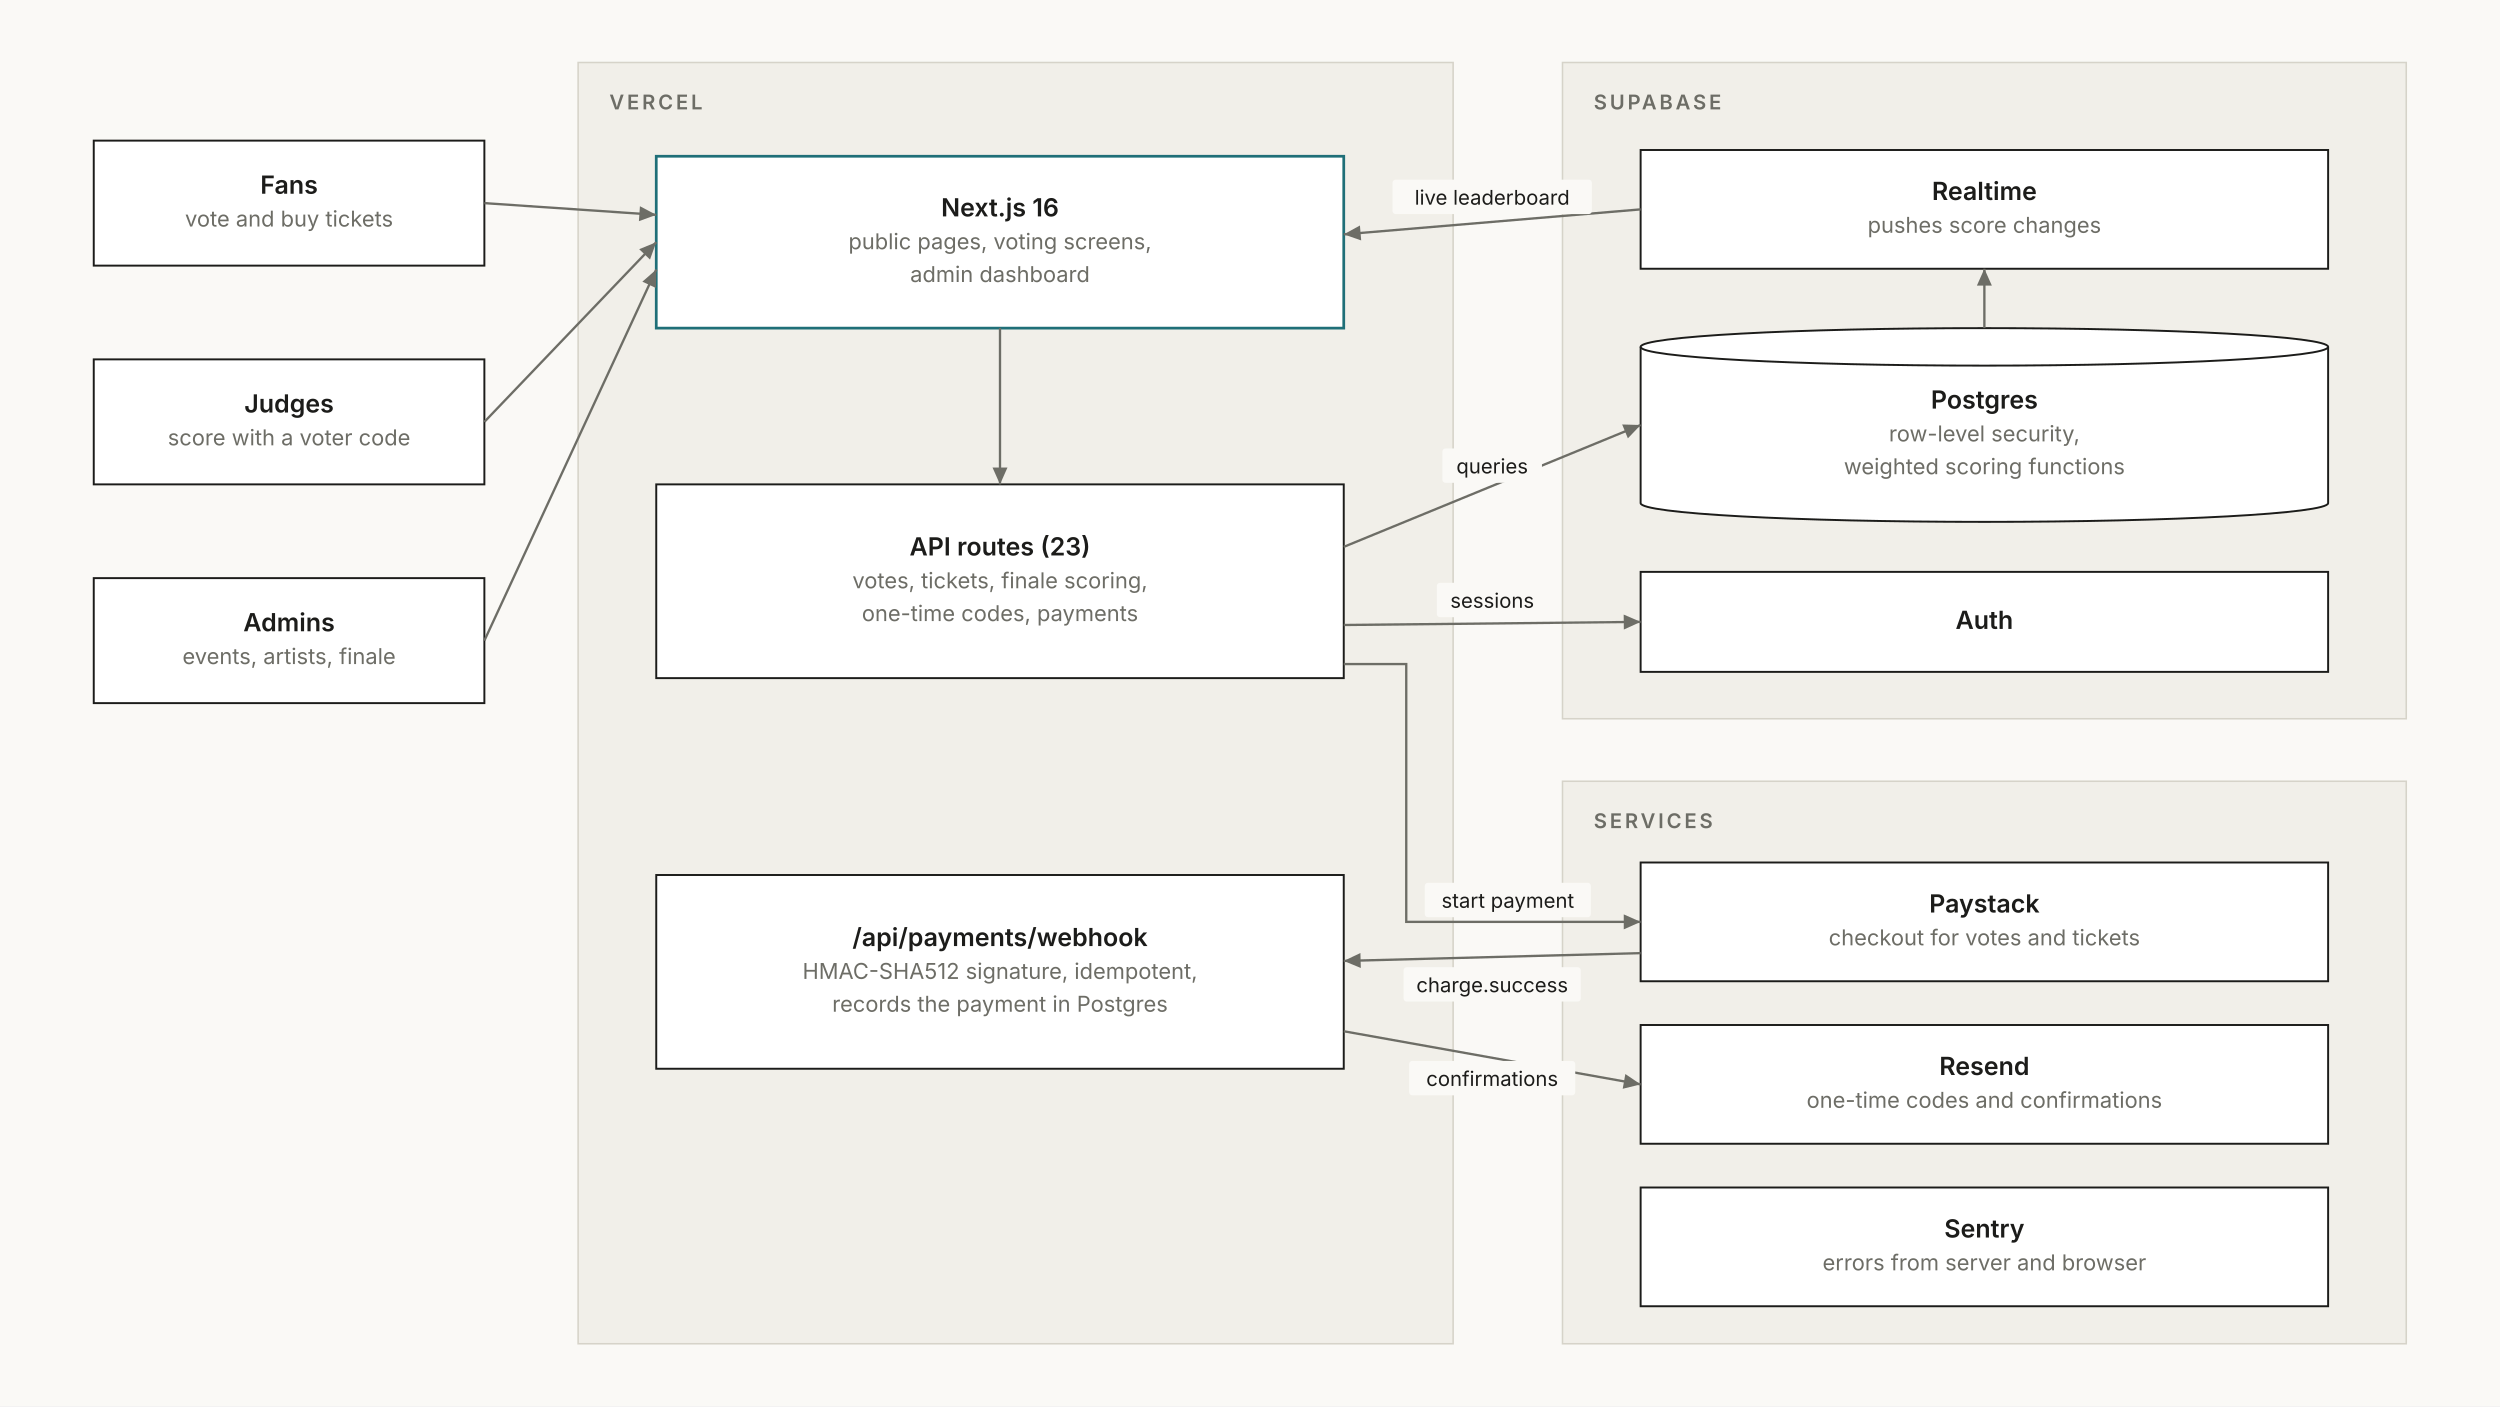
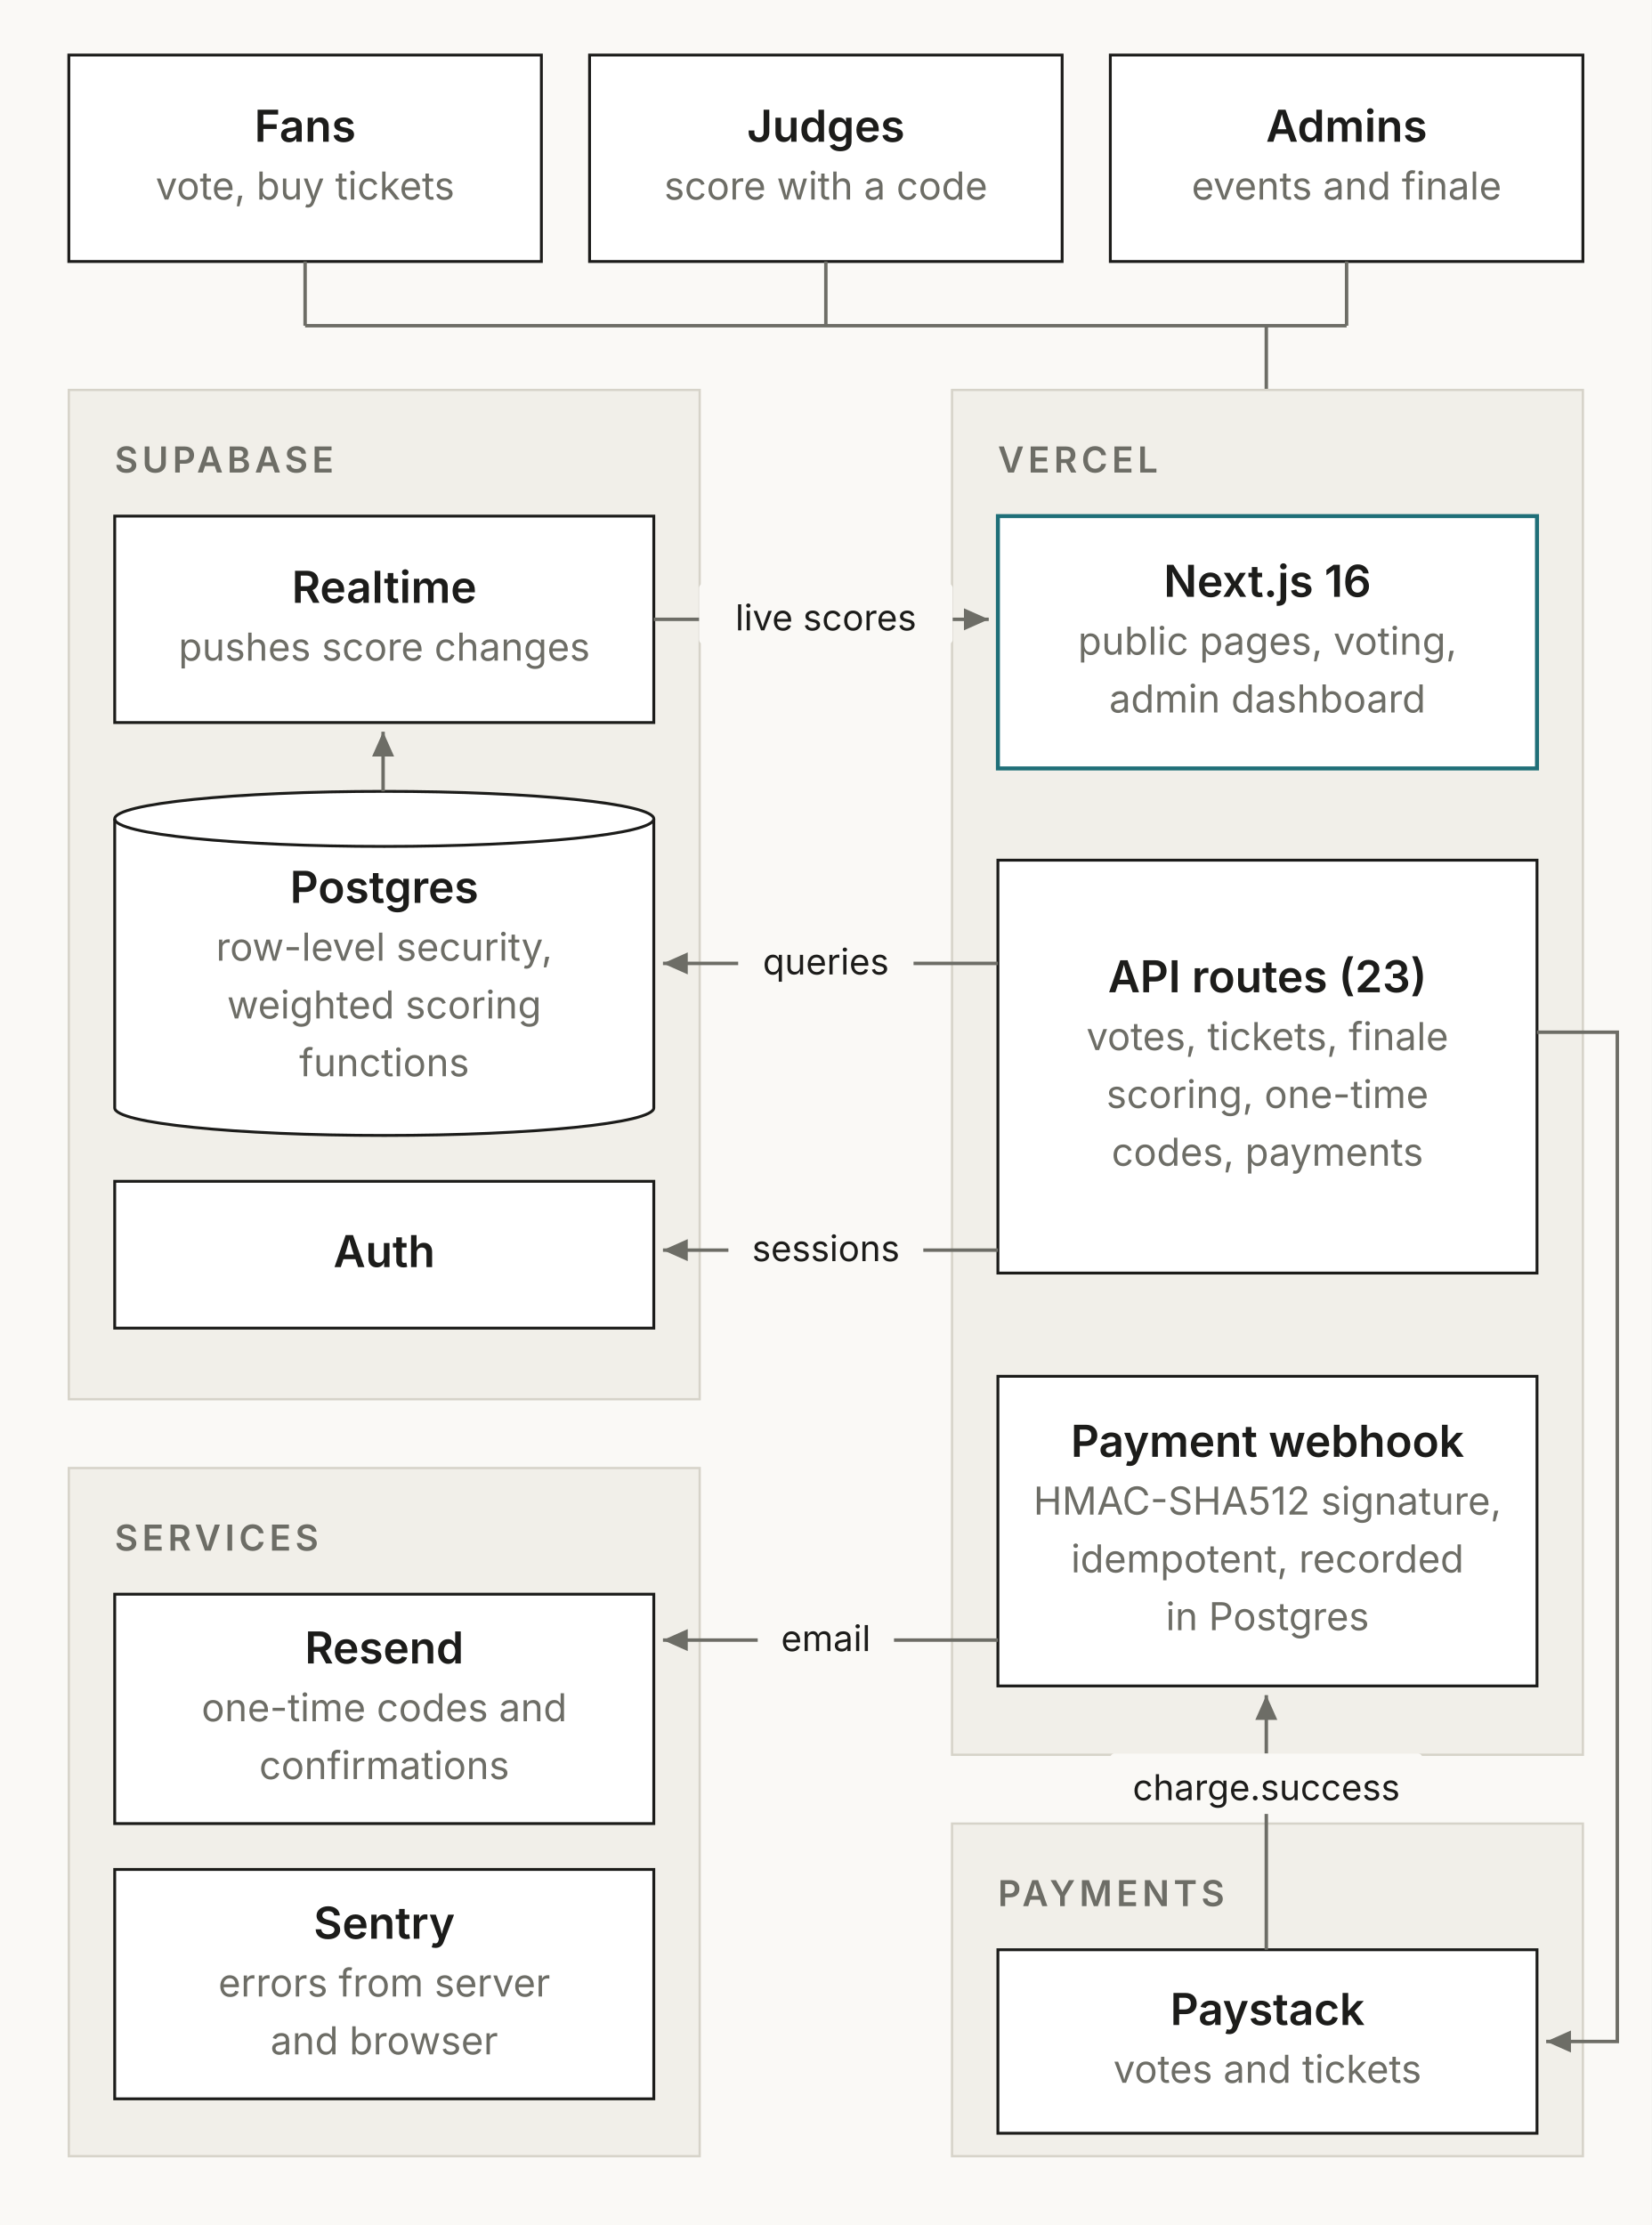
- <svg xmlns="http://www.w3.org/2000/svg" viewBox="0 0 1600 900" width="1600" height="900" role="img" aria-label="Afromerica competition platform architecture: Next.js on Vercel with Supabase, Paystack, Resend and Sentry" font-family="Inter, 'Helvetica Neue', Helvetica, Arial, sans-serif">
+ <svg xmlns="http://www.w3.org/2000/svg" viewBox="0 0 720 970" width="720" height="970" role="img" aria-label="Afromerica competition platform architecture: Next.js on Vercel with Supabase, Paystack, Resend and Sentry" font-family="Inter, 'Helvetica Neue', Helvetica, Arial, sans-serif">
  <defs>
    <marker id="arrow" viewBox="0 0 10 10" refX="9" refY="5" markerWidth="8" markerHeight="8" orient="auto-start-reverse">
      <path d="M0,1 L9,5 L0,9 z" fill="#6d6d66" />
    </marker>
  </defs>
-   <rect width="1600" height="900" fill="#faf9f6" />
-   <rect x="60" y="90" width="250" height="80" fill="#ffffff" stroke="#1c1c1a" stroke-width="1.25" />
-   <text x="185.0" y="124.0" text-anchor="middle" font-size="16" font-weight="600" fill="#1c1c1a">Fans</text>
-   <text x="185.0" y="145.0" text-anchor="middle" font-size="14" fill="#6d6d66">vote and buy tickets</text>
-   <rect x="60" y="230" width="250" height="80" fill="#ffffff" stroke="#1c1c1a" stroke-width="1.25" />
-   <text x="185.0" y="264.0" text-anchor="middle" font-size="16" font-weight="600" fill="#1c1c1a">Judges</text>
-   <text x="185.0" y="285.0" text-anchor="middle" font-size="14" fill="#6d6d66">score with a voter code</text>
-   <rect x="60" y="370" width="250" height="80" fill="#ffffff" stroke="#1c1c1a" stroke-width="1.25" />
-   <text x="185.0" y="404.0" text-anchor="middle" font-size="16" font-weight="600" fill="#1c1c1a">Admins</text>
-   <text x="185.0" y="425.0" text-anchor="middle" font-size="14" fill="#6d6d66">events, artists, finale</text>
-   <rect x="370" y="40" width="560" height="820" fill="#f1efe9" stroke="#d6d3c9" />
-   <text x="390" y="70" font-size="13" letter-spacing="1.8" font-weight="600" fill="#6d6d66">VERCEL</text>
-   <rect x="420" y="100" width="440" height="110" fill="#ffffff" stroke="#1f6f78" stroke-width="1.75" />
-   <text x="640.0" y="138.5" text-anchor="middle" font-size="16" font-weight="600" fill="#1c1c1a">Next.js 16</text>
-   <text x="640.0" y="159.5" text-anchor="middle" font-size="14" fill="#6d6d66">public pages, voting screens,</text>
-   <text x="640.0" y="180.5" text-anchor="middle" font-size="14" fill="#6d6d66">admin dashboard</text>
-   <rect x="420" y="310" width="440" height="124" fill="#ffffff" stroke="#1c1c1a" stroke-width="1.25" />
-   <text x="640.0" y="355.5" text-anchor="middle" font-size="16" font-weight="600" fill="#1c1c1a">API routes (23)</text>
-   <text x="640.0" y="376.5" text-anchor="middle" font-size="14" fill="#6d6d66">votes, tickets, finale scoring,</text>
-   <text x="640.0" y="397.5" text-anchor="middle" font-size="14" fill="#6d6d66">one-time codes, payments</text>
-   <rect x="420" y="560" width="440" height="124" fill="#ffffff" stroke="#1c1c1a" stroke-width="1.25" />
-   <text x="640.0" y="605.5" text-anchor="middle" font-size="16" font-weight="600" fill="#1c1c1a">/api/payments/webhook</text>
-   <text x="640.0" y="626.5" text-anchor="middle" font-size="14" fill="#6d6d66">HMAC-SHA512 signature, idempotent,</text>
-   <text x="640.0" y="647.5" text-anchor="middle" font-size="14" fill="#6d6d66">records the payment in Postgres</text>
-   <rect x="1000" y="40" width="540" height="420" fill="#f1efe9" stroke="#d6d3c9" />
-   <text x="1020" y="70" font-size="13" letter-spacing="1.8" font-weight="600" fill="#6d6d66">SUPABASE</text>
-   <rect x="1050" y="96" width="440" height="76" fill="#ffffff" stroke="#1c1c1a" stroke-width="1.25" />
-   <text x="1270.0" y="128.0" text-anchor="middle" font-size="16" font-weight="600" fill="#1c1c1a">Realtime</text>
-   <text x="1270.0" y="149.0" text-anchor="middle" font-size="14" fill="#6d6d66">pushes score changes</text>
-   <path d="M1050,222 a220.0,12 0 0 1 440,0 v100 a220.0,12 0 0 1 -440,0 z" fill="#ffffff" stroke="#1c1c1a" stroke-width="1.25" />
-   <path d="M1050,222 a220.0,12 0 0 0 440,0" fill="none" stroke="#1c1c1a" stroke-width="1.25" />
-   <text x="1270.0" y="261.5" text-anchor="middle" font-size="16" font-weight="600" fill="#1c1c1a">Postgres</text>
-   <text x="1270.0" y="282.5" text-anchor="middle" font-size="14" fill="#6d6d66">row-level security,</text>
-   <text x="1270.0" y="303.5" text-anchor="middle" font-size="14" fill="#6d6d66">weighted scoring functions</text>
-   <rect x="1050" y="366" width="440" height="64" fill="#ffffff" stroke="#1c1c1a" stroke-width="1.25" />
-   <text x="1270.0" y="402.5" text-anchor="middle" font-size="16" font-weight="600" fill="#1c1c1a">Auth</text>
-   <rect x="1000" y="500" width="540" height="360" fill="#f1efe9" stroke="#d6d3c9" />
-   <text x="1020" y="530" font-size="13" letter-spacing="1.8" font-weight="600" fill="#6d6d66">SERVICES</text>
-   <rect x="1050" y="552" width="440" height="76" fill="#ffffff" stroke="#1c1c1a" stroke-width="1.25" />
-   <text x="1270.0" y="584.0" text-anchor="middle" font-size="16" font-weight="600" fill="#1c1c1a">Paystack</text>
-   <text x="1270.0" y="605.0" text-anchor="middle" font-size="14" fill="#6d6d66">checkout for votes and tickets</text>
-   <rect x="1050" y="656" width="440" height="76" fill="#ffffff" stroke="#1c1c1a" stroke-width="1.25" />
-   <text x="1270.0" y="688.0" text-anchor="middle" font-size="16" font-weight="600" fill="#1c1c1a">Resend</text>
-   <text x="1270.0" y="709.0" text-anchor="middle" font-size="14" fill="#6d6d66">one-time codes and confirmations</text>
-   <rect x="1050" y="760" width="440" height="76" fill="#ffffff" stroke="#1c1c1a" stroke-width="1.25" />
-   <text x="1270.0" y="792.0" text-anchor="middle" font-size="16" font-weight="600" fill="#1c1c1a">Sentry</text>
-   <text x="1270.0" y="813.0" text-anchor="middle" font-size="14" fill="#6d6d66">errors from server and browser</text>
-   <path d="M310,130 L420,137.5" fill="none" stroke="#6d6d66" stroke-width="1.5" marker-end="url(#arrow)" />
-   <path d="M310,270 L420,155.0" fill="none" stroke="#6d6d66" stroke-width="1.5" marker-end="url(#arrow)" />
-   <path d="M310,410 L420,172.5" fill="none" stroke="#6d6d66" stroke-width="1.5" marker-end="url(#arrow)" />
-   <path d="M640,210 L640,310" fill="none" stroke="#6d6d66" stroke-width="1.5" marker-end="url(#arrow)" />
-   <path d="M1050,134 L860,150" fill="none" stroke="#6d6d66" stroke-width="1.5" marker-end="url(#arrow)" />
-   <rect x="891.2" y="115" width="127.6" height="22" rx="2" fill="#faf9f6" />
-   <text x="955.0" y="131" text-anchor="middle" font-size="13" fill="#1c1c1a">live leaderboard</text>
-   <path d="M1270,210 L1270,172" fill="none" stroke="#6d6d66" stroke-width="1.5" marker-end="url(#arrow)" />
-   <path d="M860,350 L1050,272" fill="none" stroke="#6d6d66" stroke-width="1.5" marker-end="url(#arrow)" />
-   <rect x="923.15" y="287" width="63.7" height="22" rx="2" fill="#faf9f6" />
-   <text x="955.0" y="303" text-anchor="middle" font-size="13" fill="#1c1c1a">queries</text>
-   <path d="M860,400 L1050,398" fill="none" stroke="#6d6d66" stroke-width="1.5" marker-end="url(#arrow)" />
-   <rect x="919.6" y="373" width="70.8" height="22" rx="2" fill="#faf9f6" />
-   <text x="955.0" y="389" text-anchor="middle" font-size="13" fill="#1c1c1a">sessions</text>
-   <path d="M860,425 L900,425 L900,590 L1050,590" fill="none" stroke="#6d6d66" stroke-width="1.5" marker-end="url(#arrow)" />
-   <rect x="911.85" y="565" width="106.3" height="22" rx="2" fill="#faf9f6" />
-   <text x="965.0" y="581" text-anchor="middle" font-size="13" fill="#1c1c1a">start payment</text>
-   <path d="M1050,610 L860,615" fill="none" stroke="#6d6d66" stroke-width="1.5" marker-end="url(#arrow)" />
-   <rect x="898.3" y="619" width="113.4" height="22" rx="2" fill="#faf9f6" />
-   <text x="955.0" y="635" text-anchor="middle" font-size="13" fill="#1c1c1a">charge.success</text>
-   <path d="M860,660 L1050,694" fill="none" stroke="#6d6d66" stroke-width="1.5" marker-end="url(#arrow)" />
-   <rect x="901.85" y="679" width="106.3" height="22" rx="2" fill="#faf9f6" />
-   <text x="955.0" y="695" text-anchor="middle" font-size="13" fill="#1c1c1a">confirmations</text>
+   <rect width="720" height="970" fill="#faf9f6" />
+   <rect x="30" y="24" width="206" height="90" fill="#ffffff" stroke="#1c1c1a" stroke-width="1.25" />
+   <text x="133.0" y="61.8" text-anchor="middle" font-size="19.2" font-weight="600" fill="#1c1c1a">Fans</text>
+   <text x="133.0" y="87" text-anchor="middle" font-size="16.8" fill="#6d6d66">vote, buy tickets</text>
+   <path d="M133,114 L133,142" fill="none" stroke="#6d6d66" stroke-width="1.5" />
+   <rect x="257" y="24" width="206" height="90" fill="#ffffff" stroke="#1c1c1a" stroke-width="1.25" />
+   <text x="360.0" y="61.8" text-anchor="middle" font-size="19.2" font-weight="600" fill="#1c1c1a">Judges</text>
+   <text x="360.0" y="87" text-anchor="middle" font-size="16.8" fill="#6d6d66">score with a code</text>
+   <path d="M360,114 L360,142" fill="none" stroke="#6d6d66" stroke-width="1.5" />
+   <rect x="484" y="24" width="206" height="90" fill="#ffffff" stroke="#1c1c1a" stroke-width="1.25" />
+   <text x="587.0" y="61.8" text-anchor="middle" font-size="19.2" font-weight="600" fill="#1c1c1a">Admins</text>
+   <text x="587.0" y="87" text-anchor="middle" font-size="16.8" fill="#6d6d66">events and finale</text>
+   <path d="M587,114 L587,142" fill="none" stroke="#6d6d66" stroke-width="1.5" />
+   <path d="M133,142 L587,142" fill="none" stroke="#6d6d66" stroke-width="1.5" />
+   <path d="M552,142 L552,221" fill="none" stroke="#6d6d66" stroke-width="1.5" marker-end="url(#arrow)" />
+   <rect x="30" y="170" width="275" height="440" fill="#f1efe9" stroke="#d6d3c9" />
+   <text x="50" y="206.0" font-size="15.6" letter-spacing="1.8" font-weight="600" fill="#6d6d66">SUPABASE</text>
+   <rect x="50" y="225" width="235" height="90" fill="#ffffff" stroke="#1c1c1a" stroke-width="1.25" />
+   <text x="167.5" y="262.8" text-anchor="middle" font-size="19.2" font-weight="600" fill="#1c1c1a">Realtime</text>
+   <text x="167.5" y="288" text-anchor="middle" font-size="16.8" fill="#6d6d66">pushes score changes</text>
+   <path d="M50,357 a117.5,12 0 0 1 235,0 v126 a117.5,12 0 0 1 -235,0 z" fill="#ffffff" stroke="#1c1c1a" stroke-width="1.25" />
+   <path d="M50,357 a117.5,12 0 0 0 235,0" fill="none" stroke="#1c1c1a" stroke-width="1.25" />
+   <text x="167.5" y="393.6" text-anchor="middle" font-size="19.2" font-weight="600" fill="#1c1c1a">Postgres</text>
+   <text x="167.5" y="418.8" text-anchor="middle" font-size="16.8" fill="#6d6d66">row-level security,</text>
+   <text x="167.5" y="444" text-anchor="middle" font-size="16.8" fill="#6d6d66">weighted scoring</text>
+   <text x="167.5" y="469.2" text-anchor="middle" font-size="16.8" fill="#6d6d66">functions</text>
+   <rect x="50" y="515" width="235" height="64" fill="#ffffff" stroke="#1c1c1a" stroke-width="1.25" />
+   <text x="167.5" y="552.4" text-anchor="middle" font-size="19.2" font-weight="600" fill="#1c1c1a">Auth</text>
+   <rect x="30" y="640" width="275" height="300" fill="#f1efe9" stroke="#d6d3c9" />
+   <text x="50" y="676.0" font-size="15.6" letter-spacing="1.8" font-weight="600" fill="#6d6d66">SERVICES</text>
+   <rect x="50" y="695" width="235" height="100" fill="#ffffff" stroke="#1c1c1a" stroke-width="1.25" />
+   <text x="167.5" y="725.2" text-anchor="middle" font-size="19.2" font-weight="600" fill="#1c1c1a">Resend</text>
+   <text x="167.5" y="750.4" text-anchor="middle" font-size="16.8" fill="#6d6d66">one-time codes and</text>
+   <text x="167.5" y="775.6" text-anchor="middle" font-size="16.8" fill="#6d6d66">confirmations</text>
+   <rect x="50" y="815" width="235" height="100" fill="#ffffff" stroke="#1c1c1a" stroke-width="1.25" />
+   <text x="167.5" y="845.2" text-anchor="middle" font-size="19.2" font-weight="600" fill="#1c1c1a">Sentry</text>
+   <text x="167.5" y="870.4" text-anchor="middle" font-size="16.8" fill="#6d6d66">errors from server</text>
+   <text x="167.5" y="895.6" text-anchor="middle" font-size="16.8" fill="#6d6d66">and browser</text>
+   <rect x="415" y="170" width="275" height="595" fill="#f1efe9" stroke="#d6d3c9" />
+   <text x="435" y="206.0" font-size="15.6" letter-spacing="1.8" font-weight="600" fill="#6d6d66">VERCEL</text>
+   <rect x="435" y="225" width="235" height="110" fill="#ffffff" stroke="#1f6f78" stroke-width="1.75" />
+   <text x="552.5" y="260.2" text-anchor="middle" font-size="19.2" font-weight="600" fill="#1c1c1a">Next.js 16</text>
+   <text x="552.5" y="285.4" text-anchor="middle" font-size="16.8" fill="#6d6d66">public pages, voting,</text>
+   <text x="552.5" y="310.6" text-anchor="middle" font-size="16.8" fill="#6d6d66">admin dashboard</text>
+   <rect x="435" y="375" width="235" height="180" fill="#ffffff" stroke="#1c1c1a" stroke-width="1.25" />
+   <text x="552.5" y="432.6" text-anchor="middle" font-size="19.2" font-weight="600" fill="#1c1c1a">API routes (23)</text>
+   <text x="552.5" y="457.8" text-anchor="middle" font-size="16.8" fill="#6d6d66">votes, tickets, finale</text>
+   <text x="552.5" y="483" text-anchor="middle" font-size="16.8" fill="#6d6d66">scoring, one-time</text>
+   <text x="552.5" y="508.2" text-anchor="middle" font-size="16.8" fill="#6d6d66">codes, payments</text>
+   <rect x="435" y="600" width="235" height="135" fill="#ffffff" stroke="#1c1c1a" stroke-width="1.25" />
+   <text x="552.5" y="635.1" text-anchor="middle" font-size="19.2" font-weight="600" fill="#1c1c1a">Payment webhook</text>
+   <text x="552.5" y="660.3" text-anchor="middle" font-size="16.8" fill="#6d6d66">HMAC-SHA512 signature,</text>
+   <text x="552.5" y="685.5" text-anchor="middle" font-size="16.8" fill="#6d6d66">idempotent, recorded</text>
+   <text x="552.5" y="710.7" text-anchor="middle" font-size="16.8" fill="#6d6d66">in Postgres</text>
+   <rect x="415" y="795" width="275" height="145" fill="#f1efe9" stroke="#d6d3c9" />
+   <text x="435" y="831.0" font-size="15.6" letter-spacing="1.8" font-weight="600" fill="#6d6d66">PAYMENTS</text>
+   <rect x="435" y="850" width="235" height="80" fill="#ffffff" stroke="#1c1c1a" stroke-width="1.25" />
+   <text x="552.5" y="882.8" text-anchor="middle" font-size="19.2" font-weight="600" fill="#1c1c1a">Paystack</text>
+   <text x="552.5" y="908" text-anchor="middle" font-size="16.8" fill="#6d6d66">votes and tickets</text>
+   <path d="M285,270 L431,270" fill="none" stroke="#6d6d66" stroke-width="1.5" marker-end="url(#arrow)" />
+   <rect x="304.74" y="254.4" width="110.52" height="26.4" rx="2" fill="#faf9f6" />
+   <text x="360" y="274.8" text-anchor="middle" font-size="15.6" fill="#1c1c1a">live scores</text>
+   <path d="M167,345 L167,319" fill="none" stroke="#6d6d66" stroke-width="1.5" marker-end="url(#arrow)" />
+   <path d="M435,420 L289,420" fill="none" stroke="#6d6d66" stroke-width="1.5" marker-end="url(#arrow)" />
+   <rect x="321.78" y="404.4" width="76.44" height="26.4" rx="2" fill="#faf9f6" />
+   <text x="360" y="424.8" text-anchor="middle" font-size="15.6" fill="#1c1c1a">queries</text>
+   <path d="M435,545 L289,545" fill="none" stroke="#6d6d66" stroke-width="1.5" marker-end="url(#arrow)" />
+   <rect x="317.52" y="529.4" width="84.96" height="26.4" rx="2" fill="#faf9f6" />
+   <text x="360" y="549.8" text-anchor="middle" font-size="15.6" fill="#1c1c1a">sessions</text>
+   <path d="M435,715 L289,715" fill="none" stroke="#6d6d66" stroke-width="1.5" marker-end="url(#arrow)" />
+   <rect x="330.3" y="699.4" width="59.4" height="26.4" rx="2" fill="#faf9f6" />
+   <text x="360" y="719.8" text-anchor="middle" font-size="15.6" fill="#1c1c1a">email</text>
+   <path d="M670,450 L705,450 L705,890 L674,890" fill="none" stroke="#6d6d66" stroke-width="1.5" marker-end="url(#arrow)" />
+   <path d="M552,850 L552,739" fill="none" stroke="#6d6d66" stroke-width="1.5" marker-end="url(#arrow)" />
+   <rect x="483.96" y="764.4" width="136.08" height="26.4" rx="2" fill="#faf9f6" />
+   <text x="552" y="784.8" text-anchor="middle" font-size="15.6" fill="#1c1c1a">charge.success</text>
</svg>
